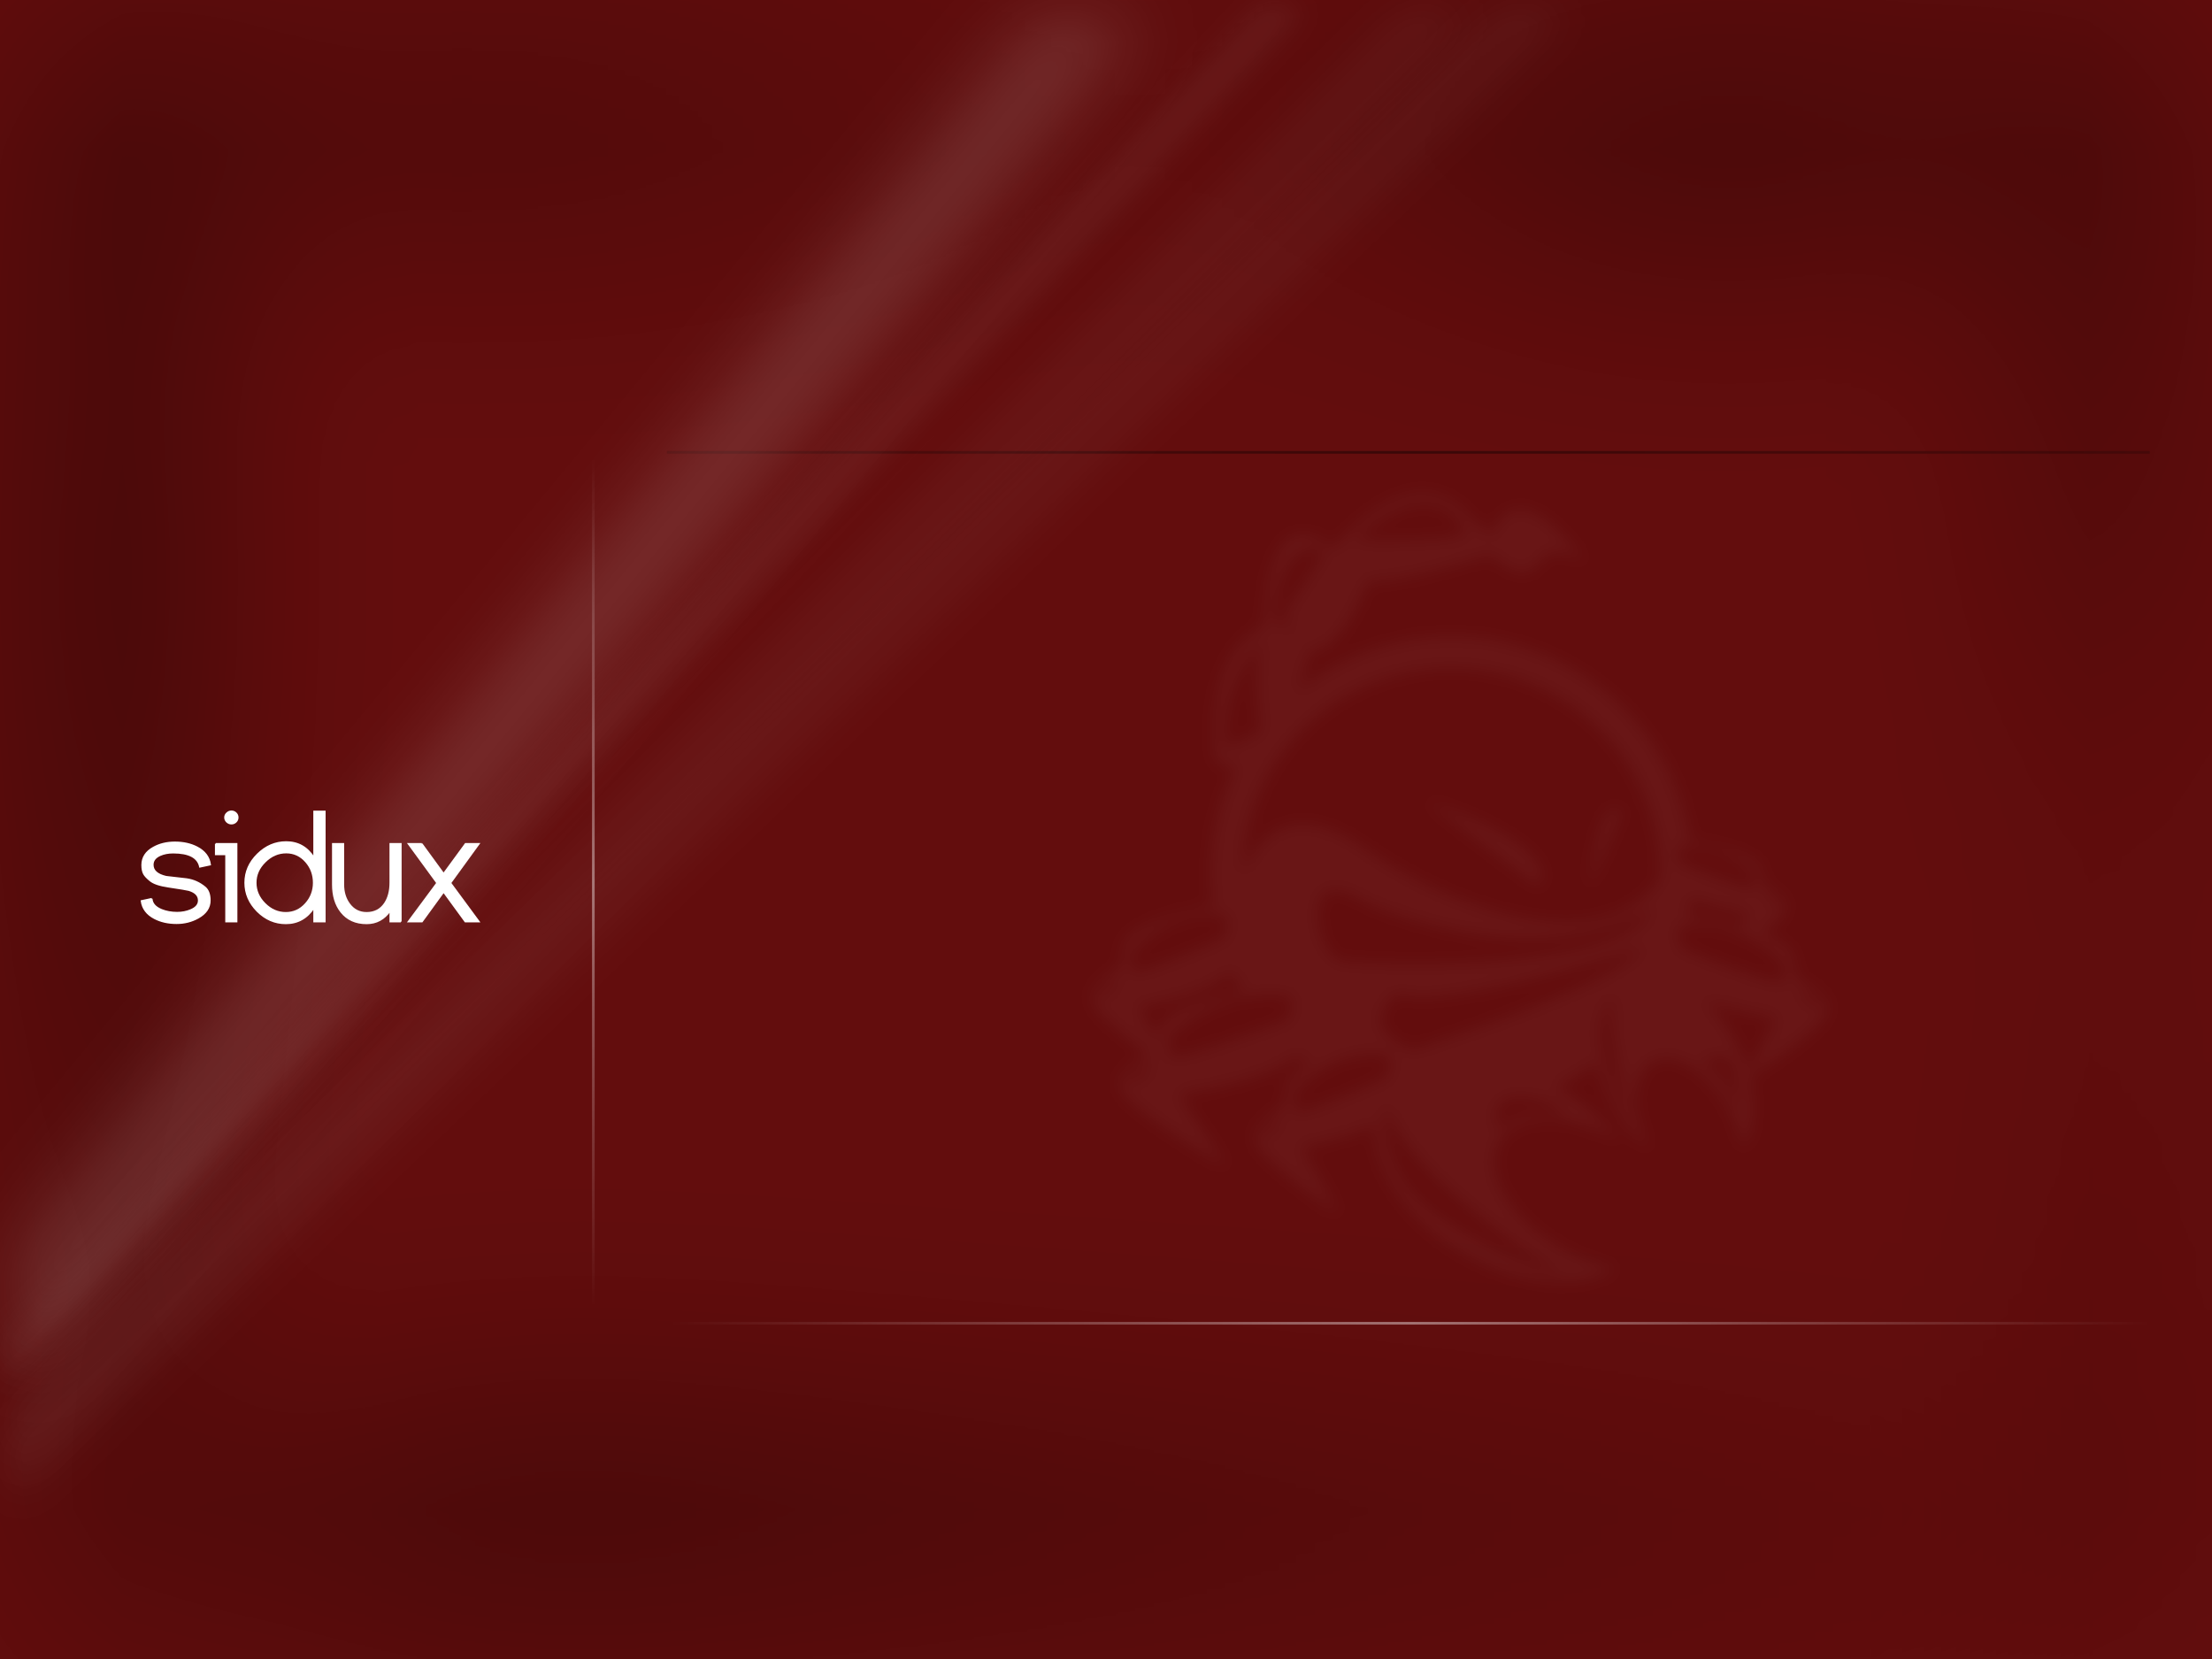
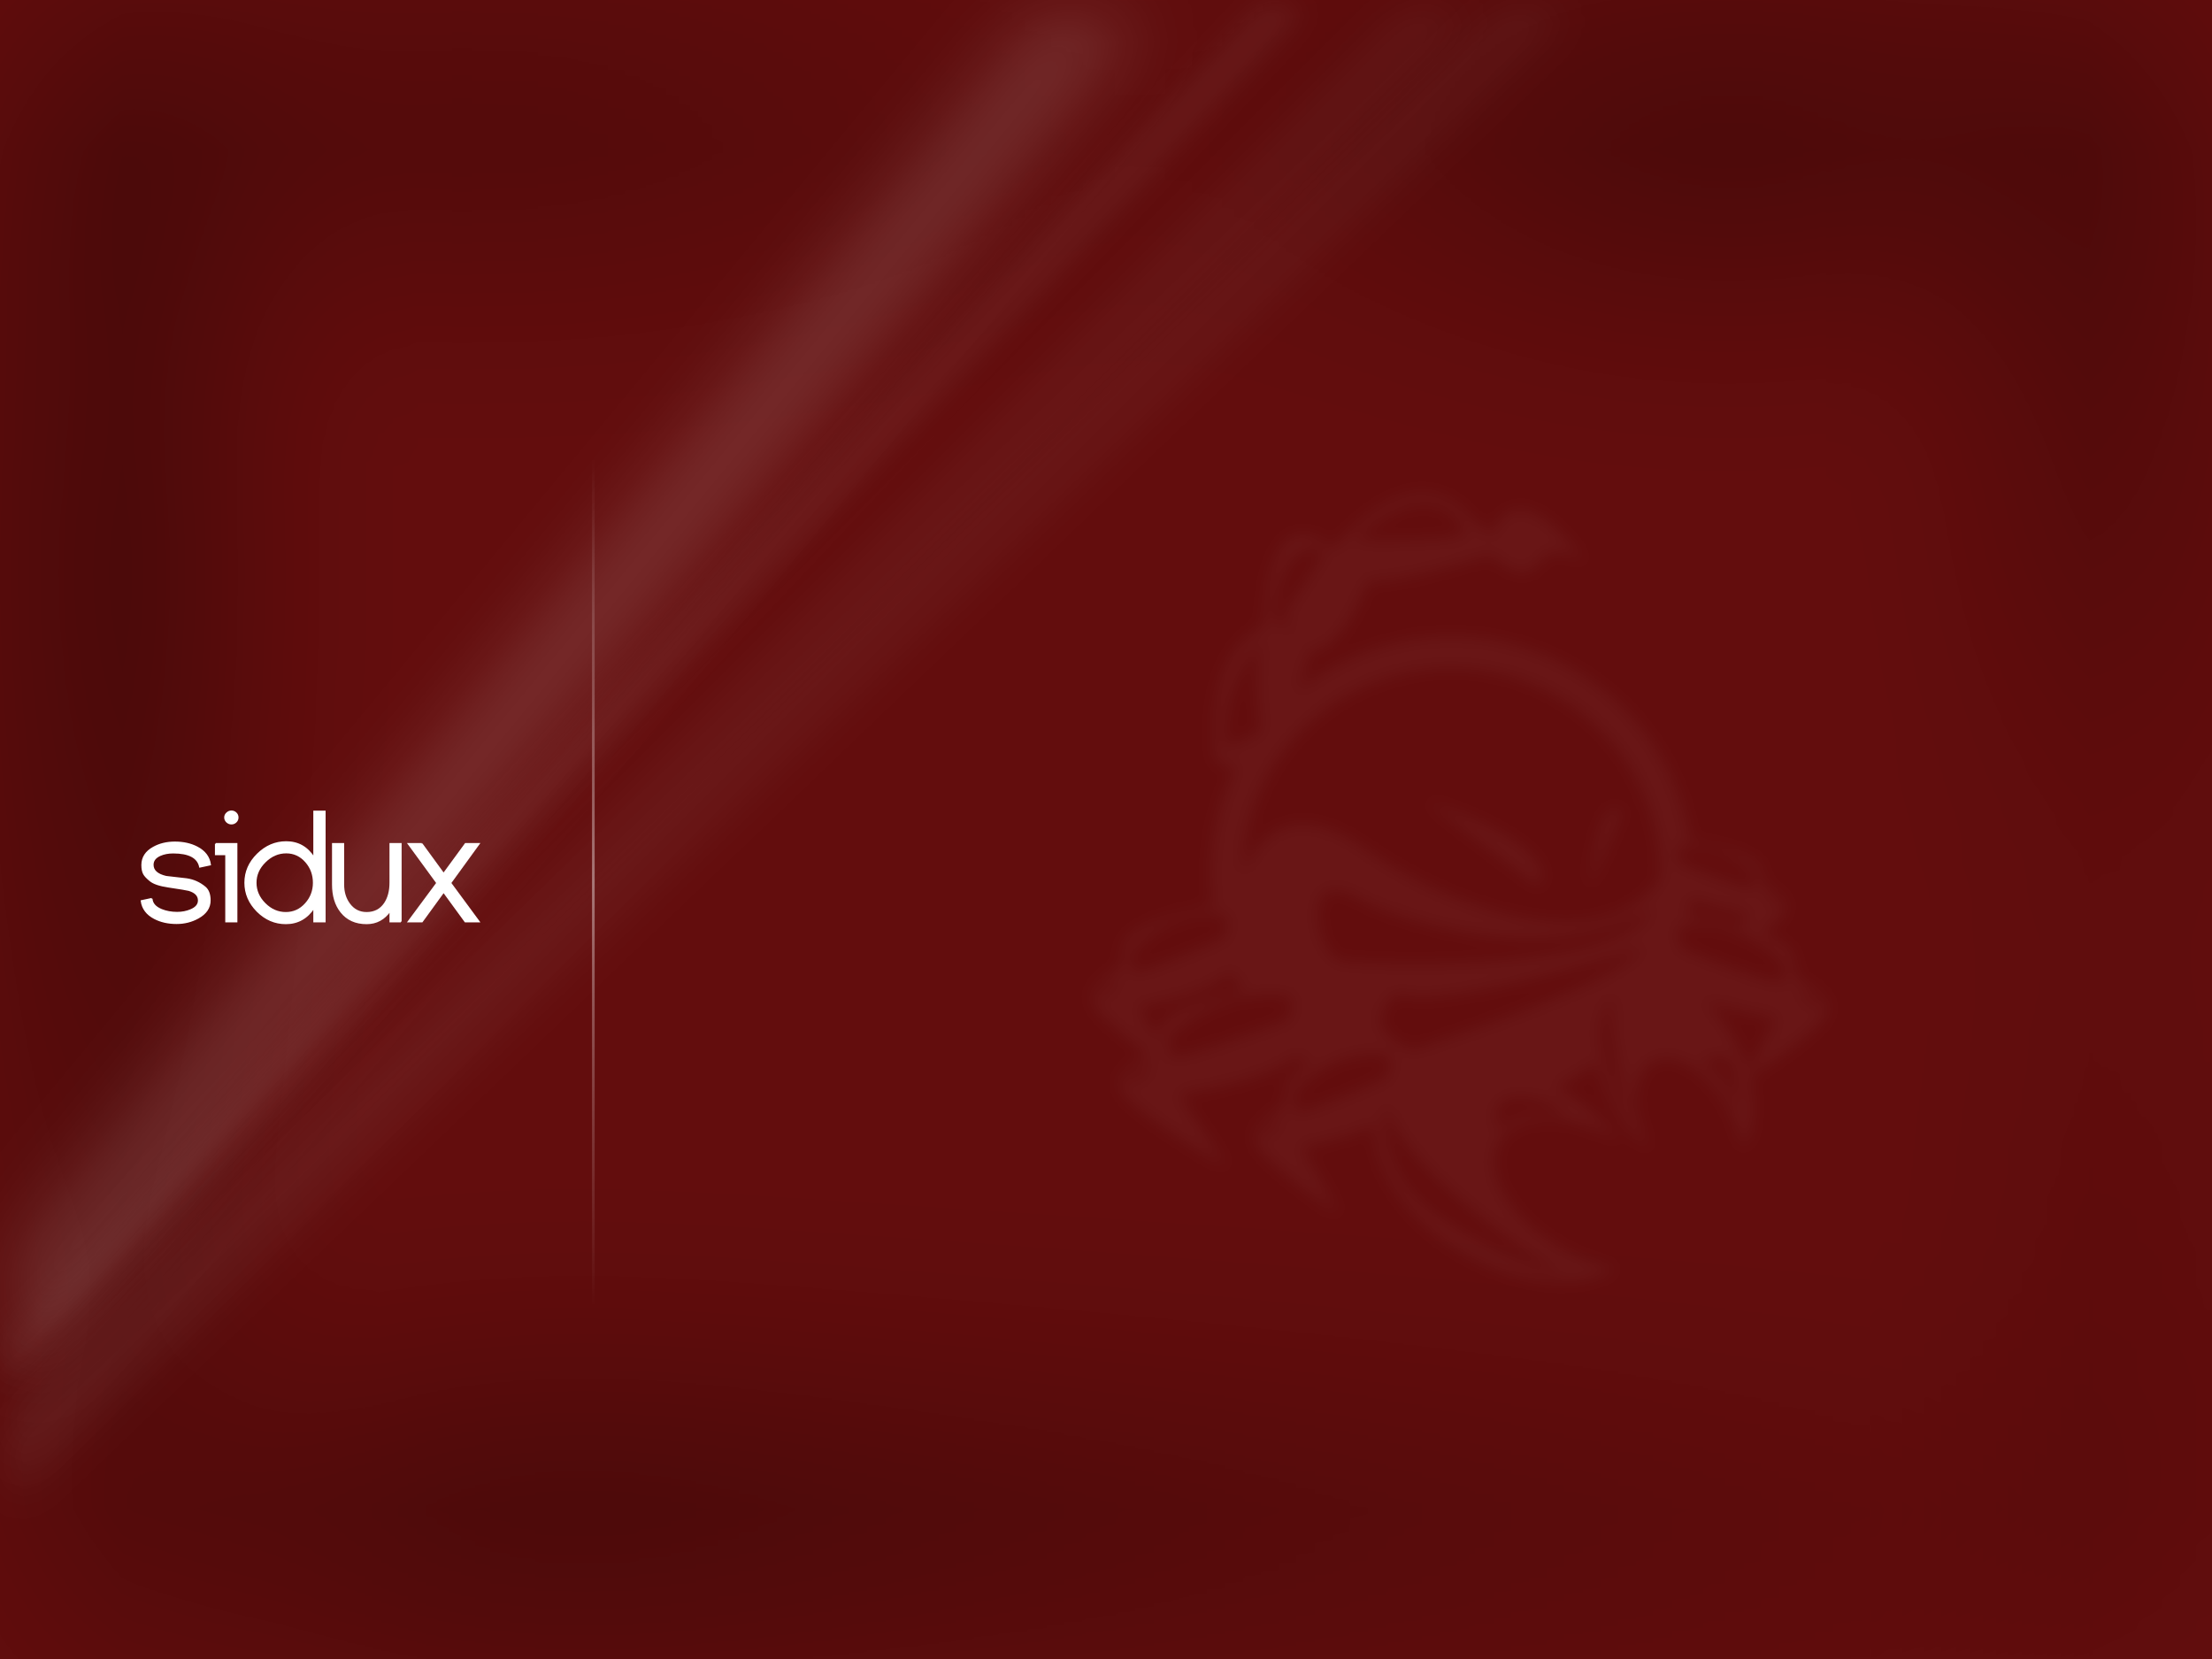
<svg xmlns="http://www.w3.org/2000/svg" xmlns:xlink="http://www.w3.org/1999/xlink" width="800" height="600" id="svg2" version="1.0" style="display:inline">
  <defs id="defs4">
    <linearGradient id="linearGradient3962">
      <stop style="stop-color:#000000;stop-opacity:0.401;" offset="0" id="stop3964" />
      <stop id="stop3966" offset="0.5" style="stop-color:#000000;stop-opacity:1;" />
      <stop style="stop-color:#000000;stop-opacity:0.503;" offset="1" id="stop3968" />
    </linearGradient>
    <linearGradient id="linearGradient3946">
      <stop id="stop3948" offset="0" style="stop-color:#ffffff;stop-opacity:0;" />
      <stop style="stop-color:#ffffff;stop-opacity:1;" offset="0.5" id="stop3952" />
      <stop id="stop3950" offset="1" style="stop-color:#ffffff;stop-opacity:0;" />
    </linearGradient>
    <clipPath id="clipPath3697" clipPathUnits="userSpaceOnUse">
      <path style="fill:#800000;fill-opacity:1;stroke:none" d="M -17.031,-23.812 L -19.062,-21.312 L -19.062,1219.062 L 1947.625,1219.062 L 1947.625,-23.812 L -17.031,-23.812 L -17.031,-23.812 z" id="path3699" />
    </clipPath>
    <filter height="1.423" y="-0.212" width="1.269" x="-0.134" id="filter3830">
      <feGaussianBlur id="feGaussianBlur3832" stdDeviation="113.061" />
    </filter>
    <linearGradient xlink:href="#linearGradient3946" id="linearGradient3944" x1="242" y1="162.505" x2="778.285" y2="162.505" gradientUnits="userSpaceOnUse" gradientTransform="matrix(1,0,0,0.1917442,0,447.4141)" />
    <linearGradient xlink:href="#linearGradient3946" id="linearGradient3956" gradientUnits="userSpaceOnUse" gradientTransform="matrix(0.5728889,0,0,0.1917442,-612.5689,755.2659)" x1="242" y1="162.505" x2="778.285" y2="162.505" />
    <linearGradient xlink:href="#linearGradient3962" id="linearGradient3960" gradientUnits="userSpaceOnUse" gradientTransform="matrix(1,0,0,0.1917442,-0.8003805,132.434)" x1="242" y1="162.505" x2="778.285" y2="162.505" />
    <linearGradient xlink:href="#linearGradient3946" id="linearGradient3972" gradientUnits="userSpaceOnUse" gradientTransform="matrix(0.5728889,0,0,0.1917442,-611.3633,183.4273)" x1="242" y1="162.505" x2="778.285" y2="162.505" />
    <filter id="filter4000">
      <feGaussianBlur stdDeviation="15.788" id="feGaussianBlur4002" />
    </filter>
    <filter id="filter4018">
      <feGaussianBlur stdDeviation="9.1" id="feGaussianBlur4020" />
    </filter>
    <filter id="filter4036">
      <feGaussianBlur stdDeviation="9.361" id="feGaussianBlur4038" />
    </filter>
    <filter id="filter4046">
      <feGaussianBlur stdDeviation="6.048" id="feGaussianBlur4048" />
    </filter>
    <filter id="filter4070">
      <feGaussianBlur stdDeviation="2.758" id="feGaussianBlur4072" />
    </filter>
  </defs>
  <g id="layer2" style="opacity:1;display:inline">
    <rect style="opacity:1" id="rect4836" width="813.686" height="609.331" x="-3.733" y="-1.866" rx="10.958" ry="17.026" />
    <rect style="fill:#630d0d;fill-opacity:1;stroke:#2c2e2a;stroke-width:2;stroke-miterlimit:4;stroke-opacity:1;stroke-dasharray:none" id="rect4876" width="811.122" height="623.594" x="-3.796" y="-3.834" />
    <path clip-path="url(#clipPath3697)" id="rect6306" d="m -34.976,-33.748 522.676,14.046 549.853,-58.298 429.79,88.941 497.034,-61.765 -33.432,348.887 62.821,288.039 -19.386,315.215 -0.14,352.015 L 439.657,1170.837 -69.704,1246.599 9.375,400.57 -34.976,-33.748 z" style="fill:none;stroke:#000000;stroke-width:169.818;stroke-miterlimit:4;stroke-opacity:1;filter:url(#filter3830)" transform="matrix(0.4169136,0,0,0.5100826,0.9015608,-0.00194446)" />
-     <rect style="opacity:0.414;fill:url(#linearGradient3944);fill-opacity:1;stroke:none;stroke-width:12.7;stroke-linecap:round;stroke-linejoin:round;stroke-miterlimit:4;stroke-dasharray:none;stroke-opacity:1" id="rect3936" width="536.285" height="0.961" x="242" y="478.093" />
-     <rect style="opacity:0.414;fill:url(#linearGradient3960);fill-opacity:1;stroke:none;stroke-width:12.7;stroke-linecap:round;stroke-linejoin:round;stroke-miterlimit:4;stroke-dasharray:none;stroke-opacity:1;display:inline" id="rect3958" width="536.285" height="0.961" x="241.2" y="163.113" />
    <rect style="opacity:0.414;fill:url(#linearGradient3972);fill-opacity:1;stroke:none;stroke-width:12.7;stroke-linecap:round;stroke-linejoin:round;stroke-miterlimit:4;stroke-dasharray:none;stroke-opacity:1;display:inline" id="rect3970" width="307.232" height="0.961" x="-472.724" y="214.106" transform="matrix(0,-1,1,0,0,0)" />
    <path style="opacity:0.326;fill:none;fill-opacity:1;stroke:#ffffff;stroke-width:12.7;stroke-linecap:round;stroke-linejoin:round;stroke-miterlimit:4;stroke-dasharray:none;stroke-opacity:1;filter:url(#filter4000)" d="M -34.961,525.256 L 423.146,-28.088 L 431.584,-35.321" id="path3974" />
    <path style="opacity:0.326;fill:none;fill-opacity:1;stroke:#ffffff;stroke-width:2;stroke-linecap:round;stroke-linejoin:round;stroke-miterlimit:4;stroke-dasharray:none;stroke-opacity:1;filter:url(#filter4018)" d="M -36.166,571.067 L 597.949,-36.527" id="path4004" />
    <path style="opacity:0.326;fill:none;fill-opacity:1;stroke:#ffffff;stroke-width:2;stroke-linecap:round;stroke-linejoin:round;stroke-miterlimit:4;stroke-dasharray:none;stroke-opacity:1;filter:url(#filter4036)" d="M -67.51,591.561 L 554.55,-30.499" id="path4022" />
    <path style="opacity:0.326;fill:none;fill-opacity:1;stroke:#ffffff;stroke-width:2;stroke-linecap:round;stroke-linejoin:round;stroke-miterlimit:4;stroke-dasharray:none;stroke-opacity:1;filter:url(#filter4046)" d="M -89.21,589.15 L 491.862,-26.883 L 500.3,-25.677" id="path4040" />
    <path style="font-size:medium;font-style:normal;font-variant:normal;font-weight:normal;font-stretch:normal;text-indent:0;text-align:start;text-decoration:none;line-height:normal;letter-spacing:normal;word-spacing:normal;text-transform:none;direction:ltr;block-progression:tb;writing-mode:lr-tb;text-anchor:start;opacity:0.036;fill:#ffffff;fill-opacity:1;stroke:none;stroke-width:7;marker:none;visibility:visible;display:inline;overflow:visible;enable-background:accumulate;font-family:Bitstream Vera Sans;-inkscape-font-specification:Bitstream Vera Sans;filter:url(#filter4070)" d="M 514.211,178.23 C 497.598,178.527 482.238,198.373 482.238,198.373 C 456.917,177.476 457.076,226.413 457.076,226.413 C 433.52,237.285 439.619,275.843 439.619,275.843 L 446.972,277.474 C 441.068,289.039 437.732,302.094 437.732,315.906 C 437.732,319.983 438.035,323.969 438.595,327.896 C 426.136,330.006 402.159,335.538 406.303,346.312 L 404.097,350.756 C 404.097,350.756 392.985,355.202 395.208,362.426 C 396.542,366.759 407.235,375.444 415.607,381.738 C 412.554,382.943 402.894,387.307 405.28,393.856 C 408.102,401.597 444.063,422.439 444.063,422.439 L 426.446,395.646 C 426.446,395.646 458.041,391.924 469.162,381.802 C 470.569,382.959 471.998,384.09 473.478,385.159 C 467.357,388.07 463.326,391.913 465.229,396.861 L 462.991,401.305 C 462.991,401.305 451.879,405.751 454.102,412.975 C 456.326,420.2 484.669,439.641 484.668,439.641 L 470.76,414.638 C 470.76,414.638 486.473,412.463 497.33,406.837 C 496.189,422.379 508.767,441.417 529.622,453.421 C 549.827,465.051 571.795,466.57 584.84,458.665 C 578.355,457.685 571.243,455.231 564.377,451.279 C 546.067,440.74 536.16,423.59 542.252,413.007 C 548.323,402.46 568.02,402.414 586.278,412.847 C 580.767,405.714 573.173,399.061 563.961,393.759 C 563.598,393.549 563.238,393.354 562.874,393.151 C 568.078,390.658 572.984,387.654 577.55,384.231 C 578.654,389.302 580.581,394.559 583.401,399.674 C 587.125,406.43 591.856,412.014 596.957,416.108 C 589.631,402.72 589.894,388.431 597.629,384.167 C 605.389,379.889 617.723,387.334 625.125,400.761 C 627.901,405.796 629.585,410.974 630.209,415.692 C 634.282,409.244 635.13,399.656 632.607,389.475 C 636.881,386.771 658.524,372.832 660.743,366.294 C 663.195,359.07 650.928,354.624 650.928,354.624 L 648.498,350.18 C 650.811,344.726 645.156,340.615 637.243,337.614 C 641.518,334.348 645.173,331.086 645.844,329.11 C 647.628,323.851 638.682,320.637 638.682,320.637 L 636.923,317.408 C 640.231,309.612 621.23,305.598 611.185,304.043 C 605.302,262.267 568.812,230.058 524.89,230.058 C 503.802,230.058 484.425,237.471 469.321,249.817 C 472.142,241.799 474.117,235.269 474.117,235.269 C 484.559,237.567 494.996,209.947 494.996,209.947 C 504.046,211.938 539.214,200.706 539.214,200.706 C 539.214,200.706 550.824,212.723 556.448,203.744 C 562.073,194.767 573.681,203.904 573.681,203.904 C 546.858,166.62 539.502,193.449 539.502,193.449 L 532.052,187.438 C 526.391,180.57 520.221,178.123 514.211,178.23 L 514.211,178.23 L 514.211,178.23 z M 514.467,182.195 C 526.009,181.833 530.23,192.778 530.23,192.778 C 524.934,196.165 489.848,195.272 489.848,195.272 C 500.374,185.659 508.422,182.384 514.467,182.195 L 514.467,182.195 L 514.467,182.195 z M 474.981,198.373 C 477.507,198.296 479.297,199.237 479.297,199.237 L 466.508,218.612 C 463.42,221.962 465.184,225.761 467.147,228.332 C 468.682,229.556 469.896,230.694 469.961,231.306 C 469.961,231.306 468.511,230.116 467.147,228.332 C 464.294,226.057 460.305,223.504 460.305,223.504 C 462.715,202.379 470.159,198.524 474.981,198.373 L 474.981,198.373 z M 457.555,230.858 C 451.9,235.872 455.829,264.589 455.829,264.589 L 443.168,270.344 C 441.369,244.916 457.555,230.858 457.555,230.858 L 457.555,230.858 L 457.555,230.858 z M 524.891,241.728 C 566.675,241.728 600.346,274.946 600.347,315.906 C 600.347,316.497 600.329,317.076 600.315,317.664 C 579.807,347.985 525.226,329.008 493.525,306.73 C 463.443,285.588 452.179,308.469 449.403,316.066 C 449.403,316.013 449.403,315.959 449.403,315.905 C 449.403,274.946 483.106,241.728 524.891,241.728 L 524.891,241.728 L 524.891,241.728 z M 515.746,289.624 L 556.64,320.83 C 565.755,305.362 515.746,289.624 515.746,289.624 L 515.746,289.624 L 515.746,289.624 z M 584.392,292.15 C 577.304,291.922 574.576,321.437 574.576,321.437 L 586.726,293.269 C 585.898,292.544 585.125,292.173 584.392,292.15 L 584.392,292.15 z M 611.185,306.122 C 625.515,306.063 634.685,316.193 634.685,316.193 L 634.462,321.245 C 629.779,321.245 607.253,311.941 607.253,311.941 L 606.581,306.474 C 608.17,306.225 609.703,306.128 611.185,306.122 L 611.185,306.122 z M 482.271,322.109 C 487.661,321.974 495.284,327.224 495.284,327.224 C 562.262,353.935 597.725,328.151 597.725,328.151 C 587.875,353.019 491.347,348.417 485.436,347.495 C 479.525,346.573 474.617,333.659 477.571,325.37 C 478.402,323.038 480.161,322.161 482.271,322.109 z M 638.011,323.068 C 638.011,323.068 648.285,325.693 642.487,327.512 L 638.011,323.068 L 638.011,323.068 z M 611.537,324.858 C 620.231,328.809 632.447,330.325 632.447,330.325 L 629.474,335.185 C 622.454,333.311 615.41,332.151 610.61,331.477 C 611.016,329.301 611.301,327.087 611.537,324.858 L 611.537,324.858 L 611.537,324.858 z M 438.372,330.805 C 440.219,330.805 442.115,330.976 444.095,331.317 L 443.264,338.798 C 443.264,338.798 415.207,351.587 409.372,351.587 L 409.084,344.649 C 409.084,344.649 420.517,330.726 438.372,330.805 L 438.372,330.805 L 438.372,330.805 z M 613.136,334.674 C 632.829,334.596 645.428,348.518 645.428,348.518 L 645.109,355.456 C 638.673,355.456 607.732,342.699 607.732,342.699 L 606.805,335.185 C 608.988,334.847 611.098,334.682 613.136,334.674 L 613.136,334.674 L 613.136,334.674 z M 594.336,342.571 C 583.322,356.74 513.861,378.411 512.165,379.244 C 510.47,380.077 499.472,375.071 499.472,369.236 C 499.472,363.402 505.387,359.229 505.387,359.229 C 519.788,366.73 594.336,342.571 594.336,342.571 L 594.336,342.571 L 594.336,342.571 z M 445.47,351.268 C 446.649,353.826 447.983,356.3 449.402,358.717 C 433.705,361.764 415.182,367.379 419.38,376.59 L 419.092,377.07 L 411.866,364.089 C 411.866,364.089 436.646,360.657 445.47,351.268 L 445.47,351.268 L 445.47,351.268 z M 603.48,352.962 C 603.551,353.066 603.597,353.177 603.672,353.282 C 603.574,353.243 603.482,353.191 603.384,353.153 C 603.416,353.088 603.448,353.026 603.481,352.961 L 603.48,352.962 z M 404.928,354.081 L 399.365,360.188 C 392.14,357.688 404.928,354.081 404.928,354.081 z M 650.032,357.982 C 650.032,357.982 664.107,361.588 656.139,364.089 L 650.032,357.982 z M 460.05,359.965 C 462.394,359.965 464.827,360.146 467.339,360.508 L 466.284,368.565 C 466.284,368.565 430.687,382.249 423.28,382.249 L 422.929,374.8 C 422.929,374.8 437.386,359.88 460.05,359.964 L 460.05,359.965 z M 584.008,359.996 C 579.151,372.774 591.234,407.06 591.234,407.06 C 591.234,407.06 584.954,398.128 580.3,382.569 C 575.645,367.011 584.008,359.996 584.008,359.996 L 584.008,359.996 L 584.008,359.996 z M 616.429,361.627 C 628.032,366.184 642.359,367.958 642.359,367.958 L 632.224,388.036 C 631.074,383.897 629.417,379.697 627.14,375.567 C 624.126,370.099 620.429,365.396 616.429,361.627 L 616.429,361.627 L 616.429,361.627 z M 497.266,381.354 C 499.113,381.354 501.01,381.53 502.989,381.866 L 502.158,389.38 C 502.158,389.38 474.101,402.137 468.266,402.137 L 468.011,395.199 C 468.011,395.199 479.411,381.275 497.266,381.354 L 497.266,381.354 L 497.266,381.354 z M 621.513,382.345 C 621.778,382.345 622.036,382.345 622.312,382.345 C 623.331,382.374 624.408,382.527 625.541,382.889 C 630.107,393.175 628.579,402.872 628.579,402.872 C 628.579,402.872 626.561,394.276 622.728,389.923 C 618.894,385.57 615.31,384.392 615.31,384.392 C 614.832,384.755 617.536,382.554 621.513,382.345 L 621.513,382.345 L 621.513,382.345 z M 417.621,384.935 L 410.587,391.457 C 401.417,388.777 417.621,384.935 417.621,384.935 z M 548.71,397.085 C 549.088,397.085 549.479,397.056 549.893,397.085 C 563.166,397.576 566.615,403.991 566.615,403.991 C 566.615,403.991 555.792,401.513 549.893,403.479 C 543.994,405.445 542.028,408.882 542.028,408.882 C 542.504,409.835 536.989,397.415 548.71,397.084 L 548.71,397.085 z M 501.231,399.547 C 508.218,427.01 566.104,461.51 566.104,461.51 C 566.104,461.51 546.168,457.417 521.214,440.472 C 496.259,423.526 501.231,399.547 501.231,399.547 z M 463.822,404.662 L 458.259,410.769 C 451.034,408.269 463.822,404.662 463.822,404.662 z" id="path5810" />
    <g transform="matrix(0.2271682,0,0,0.2271682,27.80448,270.6363)" id="layer1" style="fill:#ffffff;fill-opacity:1;stroke:#ffffff;stroke-opacity:1">
      <g style="font-size:265.02px;font-style:normal;font-variant:normal;font-weight:normal;font-stretch:normal;text-align:start;line-height:125%;writing-mode:lr-tb;text-anchor:start;fill:#ffffff;stroke:#ffffff;stroke-width:2.5;stroke-miterlimit:4;display:inline;font-family:Dustismo;-inkscape-font-specification:Dustismo" id="text3366">
        <path d="m 119.169,239.52 c 0.518,7.678 5.694,13.544 15.529,17.599 7.505,3.019 15.83,4.529 24.975,4.529 7.764,1e-5 14.925,-1.38 21.481,-4.141 8.541,-3.537 12.811,-8.627 12.811,-15.27 -9e-5,-7.764 -5.176,-13.242 -15.529,-16.434 -2.674,-0.776 -13.544,-2.588 -32.61,-5.435 -14.062,-2.07 -23.767,-5.349 -29.116,-9.835 -5.004,-4.055 -8.325,-7.592 -9.964,-10.611 -1.898,-3.364 -2.847,-8.066 -2.847,-14.105 -1e-5,-11.905 5.996,-21.179 17.987,-27.822 9.835,-5.521 21.222,-8.282 34.163,-8.282 13.458,1.3e-4 25.234,2.631 35.327,7.894 12.25,6.384 19.195,15.572 20.834,27.563 l -16.305,3.494 c -3.192,-15.011 -17.383,-22.516 -42.574,-22.516 -7.764,1.1e-4 -14.623,1.294 -20.575,3.882 -7.937,3.451 -11.905,8.584 -11.905,15.399 -2e-5,9.403 7.074,15.744 21.222,19.022 10.87,1.208 21.783,2.459 32.739,3.753 10.784,1.553 20.489,5.91 29.116,13.07 5.176,4.314 7.764,11.301 7.764,20.964 -1.1e-4,11.474 -6.212,20.662 -18.634,27.563 -10.352,5.78 -21.783,8.67 -34.292,8.67 -13.372,0 -25.105,-2.631 -35.198,-7.894 -12.164,-6.384 -19.066,-15.572 -20.705,-27.563 l 16.305,-3.494" style="letter-spacing:-1.886;fill:#ffffff;stroke:#ffffff" id="path3497" />
        <path d="m 235.787,110.115 c -2e-5,-2.674 1.035,-4.96 3.106,-6.858 2.07,-1.984 4.443,-2.976 7.117,-2.976 2.761,1.8e-4 5.133,0.949 7.117,2.847 1.984,1.898 2.976,4.227 2.976,6.988 -5e-5,2.761 -0.992,5.09 -2.976,6.988 -1.984,1.898 -4.357,2.847 -7.117,2.847 -2.674,1.6e-4 -5.047,-0.949 -7.117,-2.847 -2.07,-1.984 -3.106,-4.313 -3.106,-6.988 m -14.752,41.927 33.257,0 0,123.84 -16.823,0 0,-107.018 -16.434,0 0,-16.823" style="letter-spacing:-1.886;fill:#ffffff;stroke:#ffffff" id="path3499" />
        <path d="m 333.276,149.196 c 18.979,1.3e-4 33.774,8.455 44.386,25.363 l 0,-74.019 17.081,0 0,175.343 -17.081,0 0,-22.516 c -11.043,16.909 -26.054,25.363 -45.033,25.363 -17.168,-1e-5 -32.265,-6.47 -45.292,-19.411 -12.94,-13.027 -19.411,-28.124 -19.411,-45.292 0,-17.254 6.556,-32.351 19.669,-45.292 13.199,-13.027 28.426,-19.54 45.68,-19.54 m 0,16.823 c -12.682,1.1e-4 -23.94,4.874 -33.775,14.623 -9.835,9.662 -14.752,20.791 -14.752,33.386 -2e-5,12.595 4.831,23.724 14.493,33.386 9.662,9.662 20.791,14.493 33.386,14.493 12.595,10e-6 23.206,-4.874 31.834,-14.623 8.368,-9.403 12.552,-20.489 12.552,-33.257 -1.1e-4,-12.768 -4.055,-23.853 -12.164,-33.257 -8.541,-9.835 -19.066,-14.752 -31.575,-14.752" style="letter-spacing:-1.886;fill:#ffffff;stroke:#ffffff" id="path3501" />
        <path d="m 515.75,275.883 -16.823,0 0,-17.728 c -9.403,13.717 -21.956,20.575 -37.657,20.575 -17.427,-1e-5 -30.971,-6.125 -40.633,-18.375 -8.8,-11.129 -13.199,-25.622 -13.199,-43.48 l 0,-64.832 16.823,0 0,64.832 c -2e-5,12.078 3.106,22.344 9.317,30.798 6.902,9.49 16.132,14.235 27.693,14.235 12.595,10e-6 22.257,-5.004 28.987,-15.011 5.78,-8.713 8.67,-19.669 8.67,-32.869 l 0,-61.985 16.823,0 0,123.84" style="letter-spacing:-1.886;fill:#ffffff;stroke:#ffffff" id="path3503" />
        <path d="m 549.021,152.042 34.81,47.75 34.939,-47.75 21.222,0 -45.292,62.373 45.292,61.467 -21.611,0 -34.551,-47.362 -34.422,47.362 -21.481,0 45.55,-61.467 -45.55,-62.373 21.093,0" style="letter-spacing:-1.886;fill:#ffffff;stroke:#ffffff" id="path3505" />
      </g>
    </g>
  </g>
</svg>
